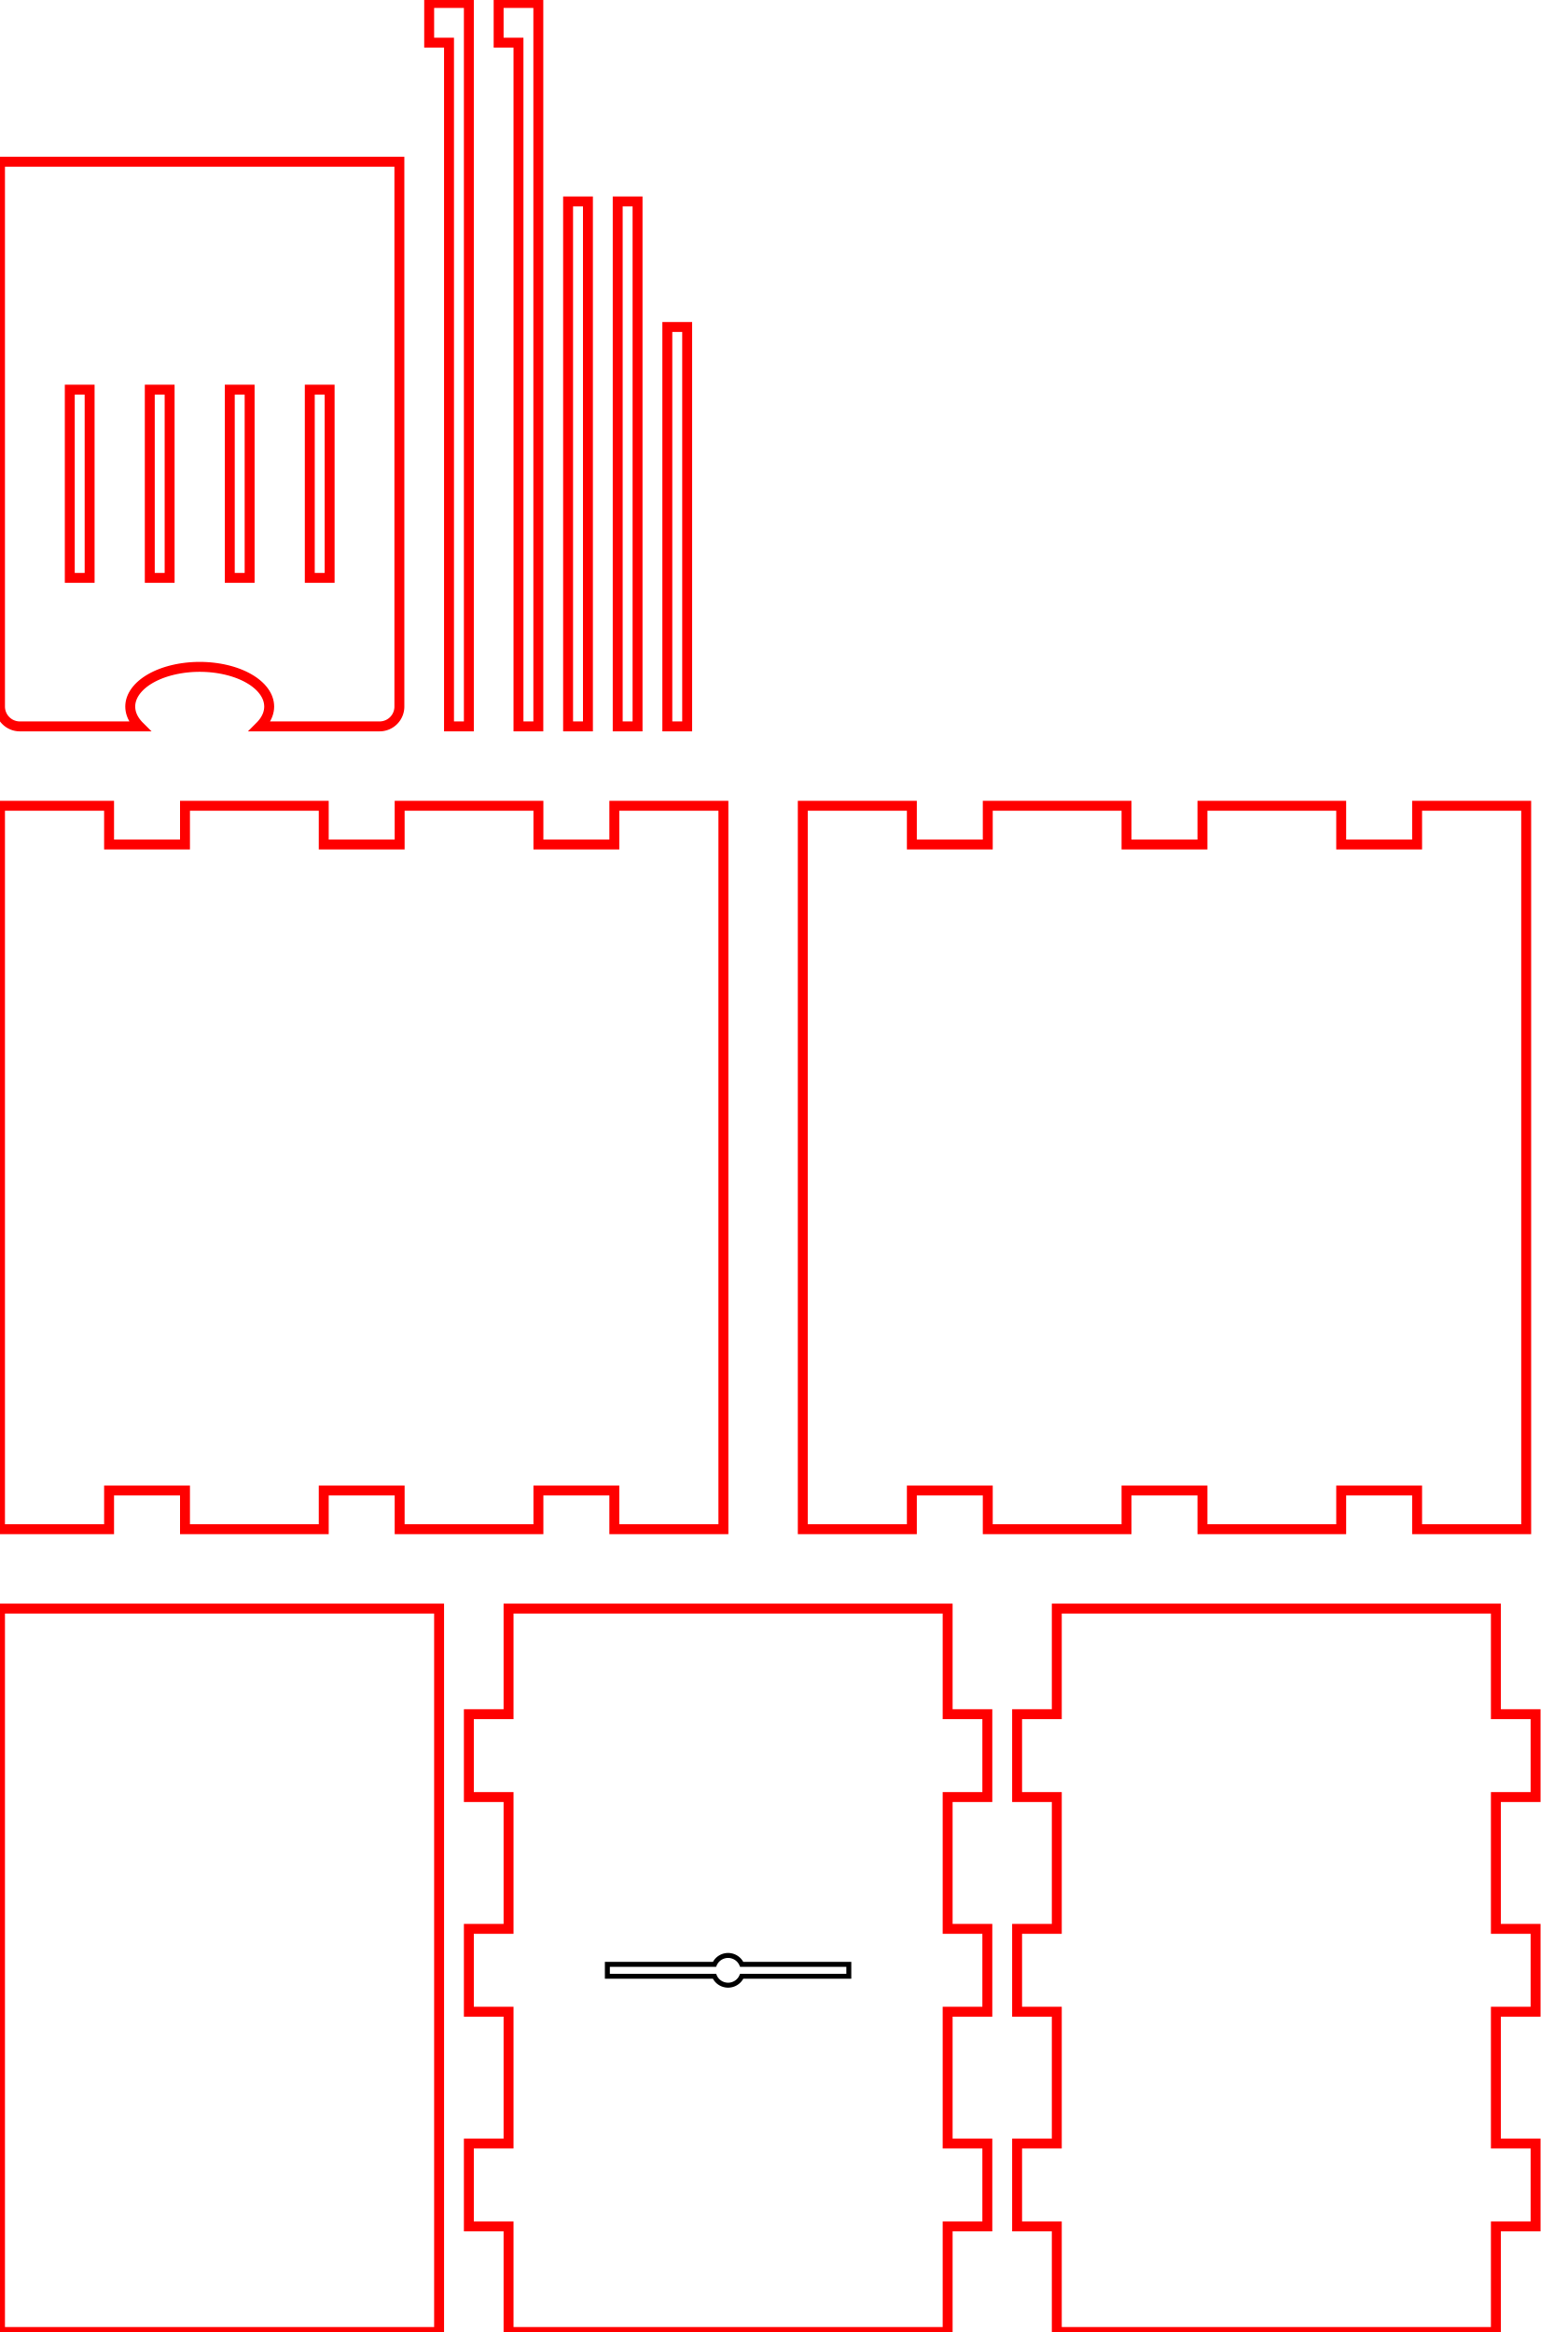
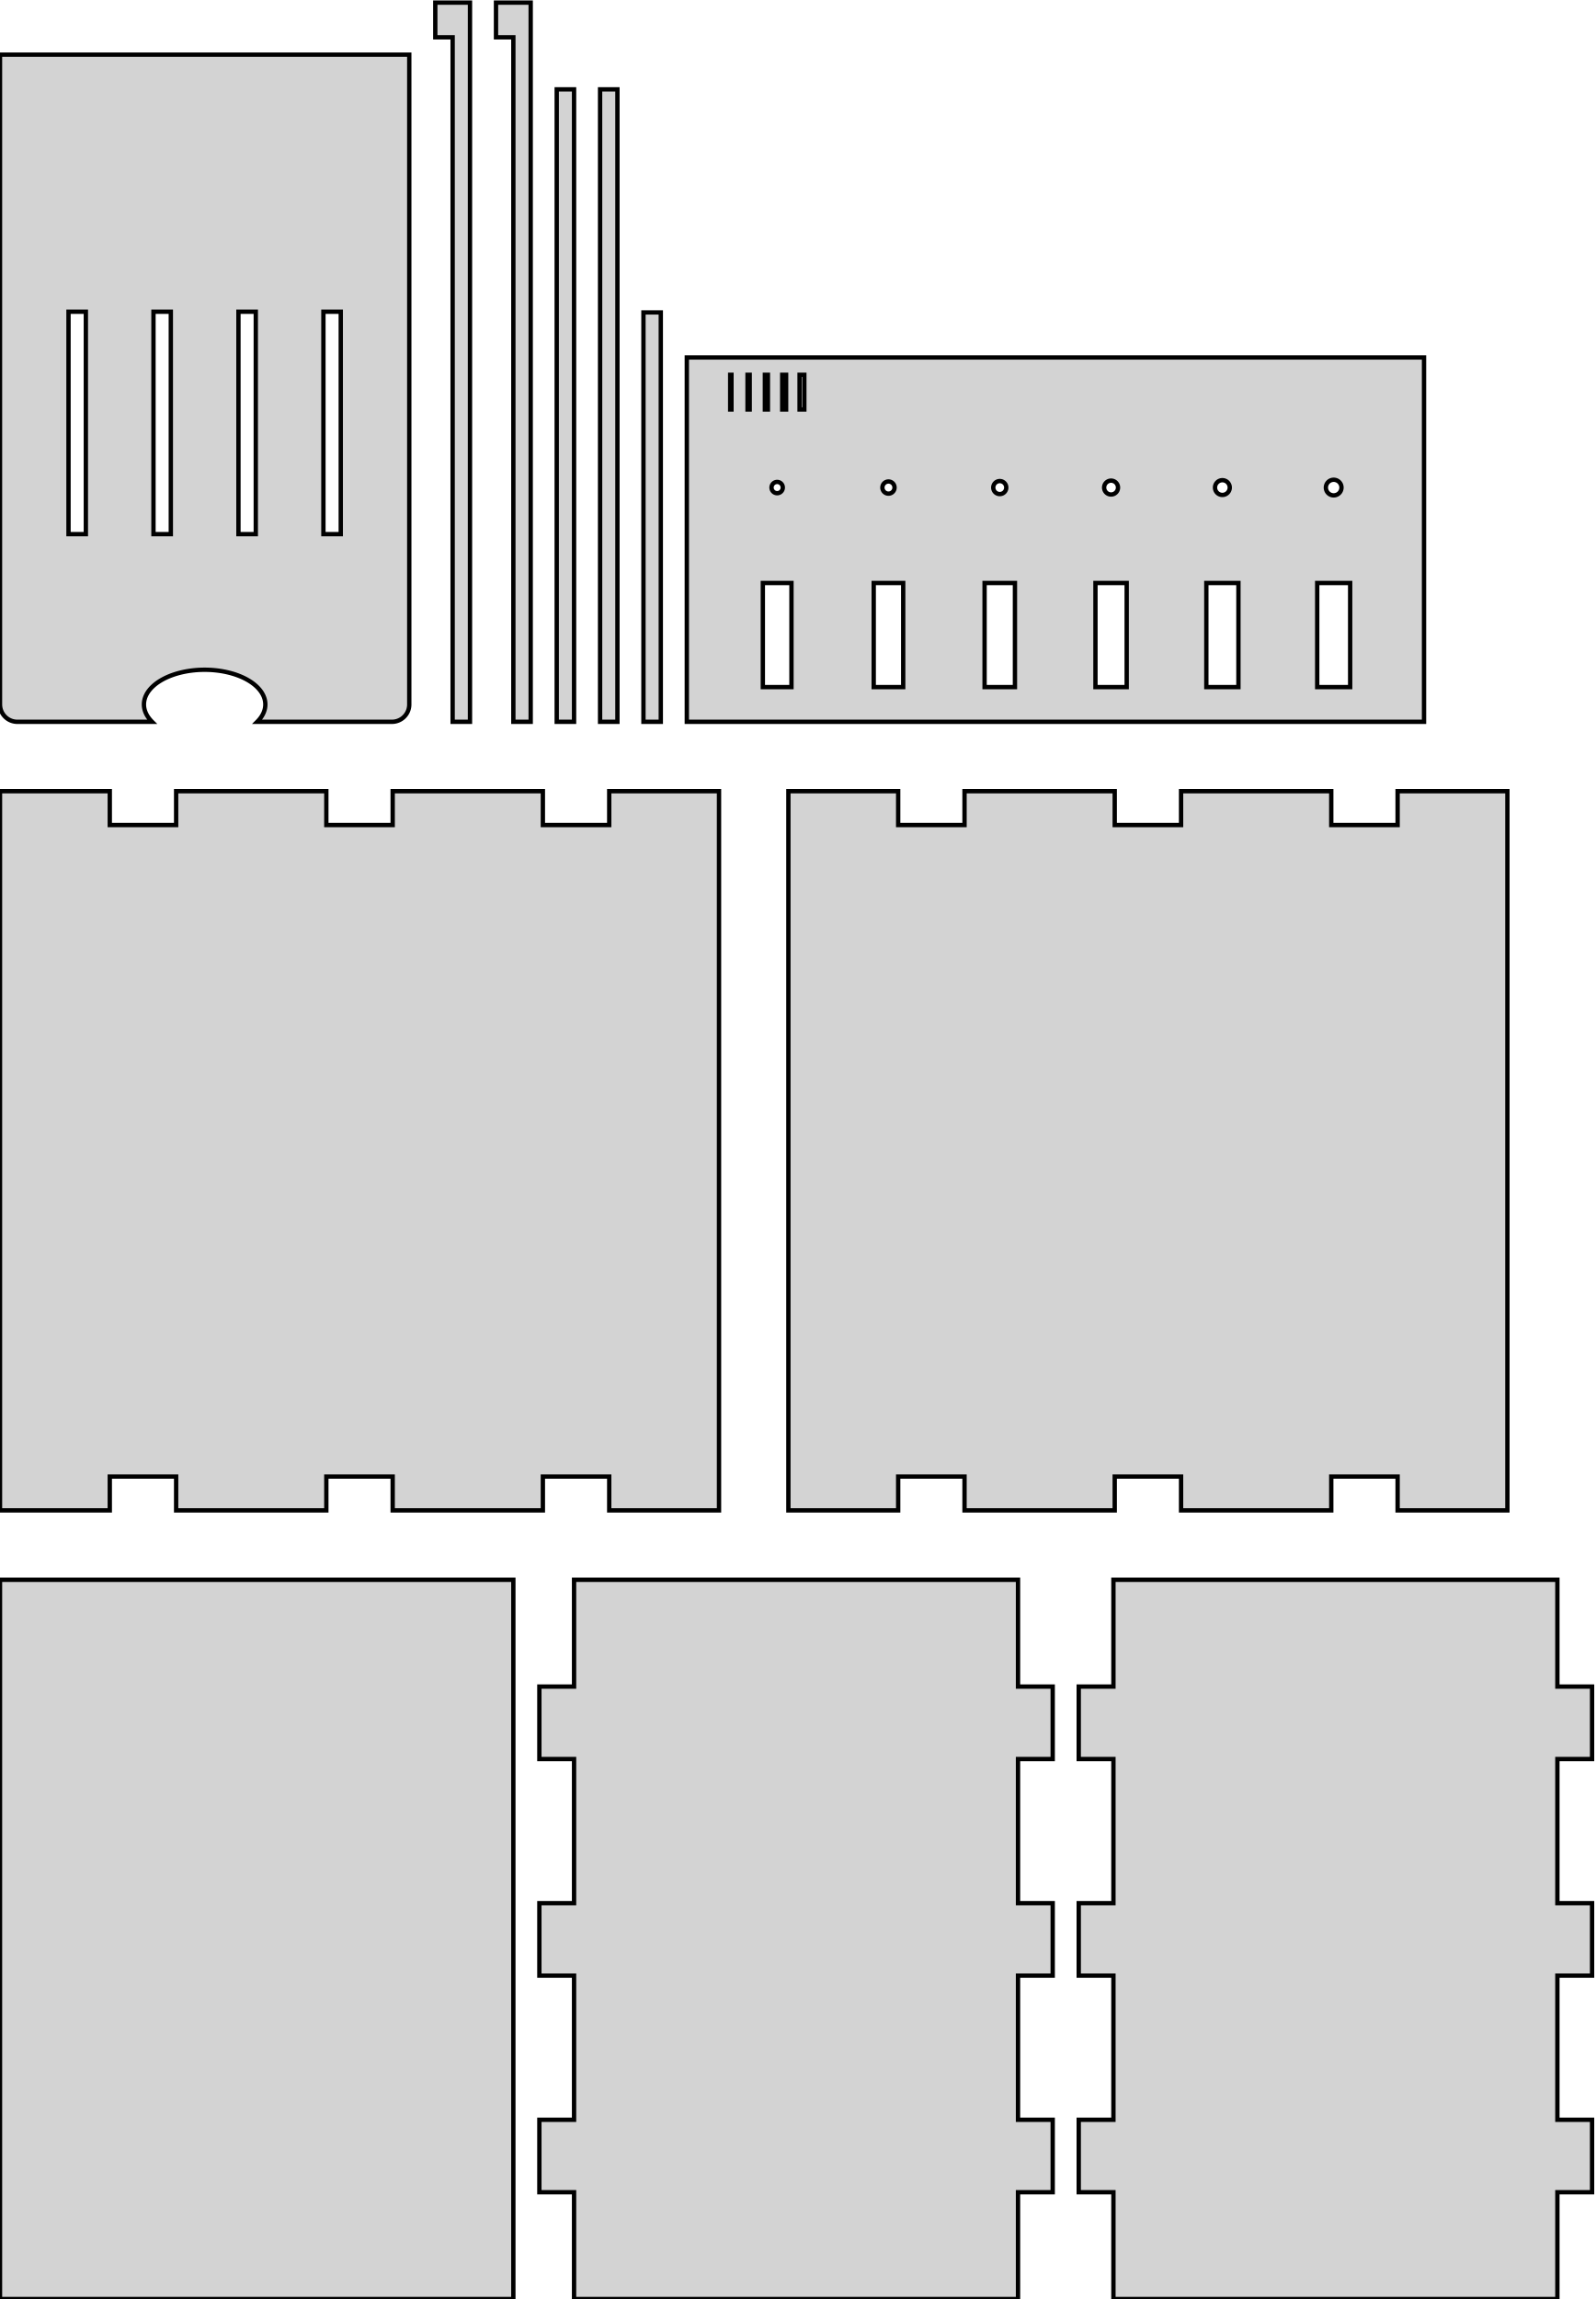
- <svg xmlns="http://www.w3.org/2000/svg" width="158mm" height="235mm" viewBox="5 -240 158 235" version="1.1" id="svg886">
-   <defs id="defs890" />
-   <path d="M 49.249,-77.9 H 5 V -5 h 44.249 z" id="path981" style="fill:none;stroke:#ff0000" />
-   <path d="m 100.498,-15.642 h 4 v -8.35 h -4 V -37.275 h 4 v -8.35 h -4 v -13.283 h 4 v -8.35 h -4 V -77.9 H 56.249 v 10.642 h -4 v 8.35 h 4 v 13.283 h -4 v 8.35 h 4 v 13.283 h -4 v 8.35 h 4 V -5 h 44.249 z" id="path979" style="fill:none;stroke:#ff0000" />
-   <path d="m 155.747,-15.642 h 4 v -8.35 h -4 V -37.275 h 4 v -8.35 h -4 v -13.283 h 4 v -8.35 h -4 V -77.9 h -44.249 v 10.642 h -4 v 8.35 h 4 v 13.283 h -4 v 8.35 h 4 v 13.283 h -4 v 8.35 h 4 V -5 h 44.249 z" id="path977" style="fill:none;stroke:#ff0000" />
-   <path d="m 96.892,-89.8 h 7.65 v 3.9 h 13.983 v -3.9 h 7.65 v 3.9 h 13.983 v -3.9 h 7.65 v 3.9 H 158.8 v -72.9 h -10.992 v 3.9 h -7.65 v -3.9 h -13.983 v 3.9 h -7.65 v -3.9 h -13.983 v 3.9 h -7.65 v -3.9 H 85.9 v 72.9 h 10.992 z" id="path975" style="fill:none;stroke:#ff0000" />
-   <path d="m 15.992,-89.8 h 7.65 v 3.9 H 37.625 v -3.9 h 7.65 v 3.9 h 13.983 v -3.9 h 7.65 v 3.9 H 77.9 v -72.9 H 66.908 v 3.9 h -7.65 v -3.9 H 45.275 v 3.9 h -7.65 v -3.9 H 23.642 v 3.9 h -7.65 v -3.9 H 5 v 72.9 h 10.992 z" id="path973" style="fill:none;stroke:#ff0000" />
-   <path d="m 74.249,-207.049 h -2 v 40.249 h 2 z" id="path971" style="fill:none;stroke:#ff0000" />
-   <path d="m 64.249,-219.7 h -2 v 52.9 h 2 z" id="path967" style="fill:none;stroke:#ff0000" />
-   <path d="m 69.249,-219.7 h -2 v 52.9 h 2 z" id="path965" style="fill:none;stroke:#ff0000" />
-   <path d="m 18.951,-166.914 -0.154,-0.176 -0.139,-0.179 -0.124,-0.183 -0.108,-0.187 -0.092,-0.189 -0.075,-0.192 -0.059,-0.193 -0.042,-0.195 -0.025,-0.196 -0.008,-0.196 0.008,-0.196 0.025,-0.196 0.042,-0.195 0.059,-0.193 0.075,-0.192 0.092,-0.189 0.108,-0.187 0.124,-0.183 0.139,-0.179 0.154,-0.176 0.169,-0.17 0.184,-0.166 0.198,-0.161 0.211,-0.155 0.224,-0.148 0.237,-0.142 0.249,-0.136 0.26,-0.128 0.271,-0.121 0.281,-0.113 0.29,-0.105 0.299,-0.097 0.307,-0.088 0.314,-0.079 0.321,-0.071 0.326,-0.062 0.331,-0.052 0.335,-0.043 0.339,-0.034 0.341,-0.024 0.343,-0.014 0.344,-0.005 0.344,0.005 0.343,0.014 0.341,0.024 0.339,0.034 0.335,0.043 0.331,0.052 0.326,0.062 0.321,0.071 0.314,0.079 0.307,0.088 0.299,0.097 0.29,0.105 0.281,0.113 0.271,0.121 0.26,0.128 0.249,0.136 0.237,0.142 0.225,0.148 0.211,0.155 0.198,0.161 0.184,0.166 0.169,0.17 0.154,0.176 0.139,0.179 0.124,0.183 0.108,0.187 0.092,0.189 0.075,0.192 0.059,0.193 0.042,0.195 0.025,0.196 0.009,0.196 -0.009,0.196 -0.025,0.196 -0.042,0.195 -0.059,0.193 -0.075,0.192 -0.092,0.189 -0.108,0.187 -0.124,0.183 -0.139,0.179 -0.154,0.176 -0.113,0.114 H 43.249 l 0.098,-0.002 0.098,-0.008 0.097,-0.012 0.097,-0.016 0.096,-0.022 0.095,-0.026 0.093,-0.031 0.092,-0.035 0.09,-0.04 0.088,-0.044 0.085,-0.049 0.083,-0.052 0.08,-0.057 0.077,-0.06 0.074,-0.064 0.071,-0.068 0.068,-0.071 0.064,-0.074 0.06,-0.078 0.057,-0.08 0.052,-0.083 0.048,-0.085 0.044,-0.088 0.04,-0.09 0.035,-0.091 0.031,-0.093 0.026,-0.095 0.021,-0.096 0.017,-0.097 0.012,-0.097 0.007,-0.098 0.002,-0.098 v -54.9 H 5 v 54.9 l 0.002,0.098 0.007,0.098 0.012,0.097 0.017,0.097 0.022,0.096 0.026,0.095 0.031,0.093 0.035,0.091 0.04,0.09 0.044,0.088 0.048,0.085 0.053,0.083 0.057,0.08 0.06,0.078 0.064,0.074 0.068,0.071 0.071,0.068 0.074,0.064 0.077,0.06 0.08,0.057 0.083,0.052 0.085,0.049 0.088,0.044 0.09,0.04 0.092,0.035 0.093,0.031 0.095,0.026 0.096,0.022 0.097,0.016 0.097,0.012 0.098,0.008 L 7,-166.8 h 12.065 z m 17.267,-14.853 v -18.966 h 2 v 18.966 z m -8.062,0 v -18.966 h 2 v 18.966 z m -8.062,0 v -18.966 h 2 v 18.966 z m -8.062,0 v -18.966 h 2 v 18.966 z" id="path963" style="fill:none;stroke:#ff0000" />
-   <path d="m 59.249,-239.7 h -4 v 4 h 2 v 68.9 h 2 z" id="path961" style="fill:none;stroke:#ff0000" />
-   <path d="m 52.249,-239.7 h -4 v 4 h 2 v 68.9 h 2 z" id="path884" style="fill:none;stroke:#ff0000" />
-   <path d="m 78.447,-39.952 0.073,-0.005 0.073,-0.009 0.072,-0.013 0.072,-0.016 0.071,-0.02 0.07,-0.023 0.069,-0.026 0.067,-0.03 0.066,-0.033 0.064,-0.036 0.062,-0.039 0.06,-0.042 0.058,-0.045 0.056,-0.048 0.053,-0.051 0.051,-0.053 0.048,-0.056 0.045,-0.058 0.042,-0.06 0.039,-0.062 0.036,-0.064 0.033,-0.066 0.018,-0.041 h 10.794 v -1.2 h -10.794 l -0.018,-0.041 -0.033,-0.066 -0.036,-0.064 -0.039,-0.062 -0.042,-0.06 -0.045,-0.058 -0.048,-0.056 -0.051,-0.053 -0.053,-0.051 -0.056,-0.048 -0.058,-0.045 -0.06,-0.042 -0.062,-0.039 -0.064,-0.036 -0.066,-0.033 -0.067,-0.03 -0.069,-0.026 -0.07,-0.023 -0.071,-0.02 -0.072,-0.016 -0.072,-0.013 -0.073,-0.009 -0.073,-0.005 -0.074,-0.002 -0.074,0.002 -0.073,0.005 -0.073,0.009 -0.073,0.013 -0.072,0.016 -0.071,0.02 -0.07,0.023 -0.069,0.026 -0.067,0.03 -0.066,0.033 -0.064,0.036 -0.062,0.039 -0.06,0.042 -0.058,0.045 -0.056,0.048 -0.053,0.051 -0.051,0.053 -0.048,0.056 -0.045,0.058 -0.042,0.06 -0.039,0.062 -0.036,0.064 -0.033,0.066 -0.018,0.041 h -10.794 v 1.2 h 10.794 l 0.018,0.041 0.033,0.066 0.036,0.064 0.039,0.062 0.042,0.06 0.045,0.058 0.048,0.056 0.051,0.053 0.053,0.051 0.056,0.048 0.058,0.045 0.06,0.042 0.062,0.039 0.064,0.036 0.066,0.033 0.067,0.03 0.069,0.026 0.07,0.023 0.071,0.02 0.072,0.016 0.073,0.013 0.073,0.009 0.073,0.005 0.074,0.002 z" stroke="#000000" fill="#d3d3d3" stroke-width="0.5" id="path951" style="fill:none" />
+ <svg xmlns="http://www.w3.org/2000/svg" width="184mm" height="265mm" viewBox="5 -270 184 265" version="1.1">
+   <path d=" M 59.188,-269.7 L 55.188,-269.7 L 55.188,-265.7 L 57.188,-265.7 L 57.188,-186.8 L 59.188,-186.8  z M 66.188,-269.7 L 62.188,-269.7 L 62.188,-265.7 L 64.188,-265.7 L 64.188,-186.8 L 66.188,-186.8  z M 22.42,-186.914 L 22.266,-187.09 L 22.127,-187.269 L 22.003,-187.452 L 21.895,-187.639 L 21.804,-187.828  L 21.728,-188.02 L 21.67,-188.213 L 21.628,-188.408 L 21.602,-188.604 L 21.594,-188.8 L 21.602,-188.996  L 21.628,-189.192 L 21.67,-189.387 L 21.728,-189.58 L 21.804,-189.772 L 21.895,-189.961 L 22.003,-190.148  L 22.127,-190.331 L 22.266,-190.51 L 22.42,-190.686 L 22.59,-190.856 L 22.774,-191.022 L 22.971,-191.183  L 23.183,-191.338 L 23.407,-191.486 L 23.644,-191.628 L 23.893,-191.764 L 24.153,-191.892 L 24.424,-192.013  L 24.705,-192.126 L 24.995,-192.231 L 25.294,-192.328 L 25.601,-192.416 L 25.915,-192.495 L 26.236,-192.566  L 26.562,-192.628 L 26.893,-192.68 L 27.228,-192.723 L 27.567,-192.757 L 27.908,-192.781 L 28.25,-192.795  L 28.594,-192.8 L 28.937,-192.795 L 29.28,-192.781 L 29.621,-192.757 L 29.959,-192.723 L 30.295,-192.68  L 30.626,-192.628 L 30.952,-192.566 L 31.273,-192.495 L 31.587,-192.416 L 31.894,-192.328 L 32.193,-192.231  L 32.483,-192.126 L 32.764,-192.013 L 33.035,-191.892 L 33.295,-191.764 L 33.544,-191.628 L 33.781,-191.486  L 34.005,-191.338 L 34.216,-191.183 L 34.414,-191.022 L 34.598,-190.856 L 34.767,-190.686 L 34.922,-190.51  L 35.061,-190.331 L 35.185,-190.148 L 35.292,-189.961 L 35.384,-189.772 L 35.459,-189.58 L 35.518,-189.387  L 35.56,-189.192 L 35.585,-188.996 L 35.594,-188.8 L 35.585,-188.604 L 35.56,-188.408 L 35.518,-188.213  L 35.459,-188.02 L 35.384,-187.828 L 35.292,-187.639 L 35.185,-187.452 L 35.061,-187.269 L 34.922,-187.09  L 34.767,-186.914 L 34.654,-186.8 L 50.188,-186.8 L 50.286,-186.802 L 50.384,-186.81 L 50.481,-186.822  L 50.578,-186.838 L 50.674,-186.86 L 50.768,-186.886 L 50.861,-186.917 L 50.953,-186.952 L 51.043,-186.992  L 51.13,-187.036 L 51.216,-187.085 L 51.299,-187.137 L 51.379,-187.194 L 51.456,-187.254 L 51.531,-187.318  L 51.602,-187.386 L 51.67,-187.457 L 51.734,-187.531 L 51.794,-187.609 L 51.851,-187.689 L 51.903,-187.772  L 51.952,-187.857 L 51.996,-187.945 L 52.035,-188.035 L 52.071,-188.126 L 52.102,-188.219 L 52.128,-188.314  L 52.149,-188.41 L 52.166,-188.507 L 52.178,-188.604 L 52.185,-188.702 L 52.188,-188.8 L 52.188,-263.7  L 5,-263.7 L 5,-188.8 L 5.002,-188.702 L 5.01,-188.604 L 5.022,-188.507 L 5.038,-188.41  L 5.06,-188.314 L 5.086,-188.219 L 5.117,-188.126 L 5.152,-188.035 L 5.192,-187.945 L 5.236,-187.857  L 5.285,-187.772 L 5.337,-187.689 L 5.394,-187.609 L 5.454,-187.531 L 5.518,-187.457 L 5.586,-187.386  L 5.657,-187.318 L 5.731,-187.254 L 5.809,-187.194 L 5.889,-187.137 L 5.972,-187.085 L 6.057,-187.036  L 6.145,-186.992 L 6.235,-186.952 L 6.326,-186.917 L 6.419,-186.886 L 6.514,-186.86 L 6.61,-186.838  L 6.707,-186.822 L 6.804,-186.81 L 6.902,-186.802 L 7,-186.8 L 22.534,-186.8 z M 42.289,-208.433 L 42.289,-234.067 L 44.289,-234.067 L 44.289,-208.433 z M 32.492,-208.433 L 32.492,-234.067 L 34.492,-234.067 L 34.492,-208.433 z M 22.695,-208.433 L 22.695,-234.067 L 24.695,-234.067 L 24.695,-208.433 z M 12.899,-208.433 L 12.899,-234.067 L 14.899,-234.067 L 14.899,-208.433 z M 76.188,-259.7 L 74.188,-259.7 L 74.188,-186.8 L 76.188,-186.8 z M 71.188,-259.7 L 69.188,-259.7 L 69.188,-186.8 L 71.188,-186.8 z M 81.188,-233.988 L 79.188,-233.988 L 79.188,-186.8 L 81.188,-186.8 z M 169.188,-228.8 L 84.188,-228.8 L 84.188,-186.8 L 169.188,-186.8 z M 97.188,-222.8 L 97.188,-226.8 L 97.738,-226.8 L 97.738,-222.8 z M 89.188,-222.8 L 89.188,-226.8 L 89.338,-226.8 L 89.338,-222.8 z M 91.188,-222.8 L 91.188,-226.8 L 91.438,-226.8 L 91.438,-222.8 z M 95.188,-222.8 L 95.188,-226.8 L 95.638,-226.8 L 95.638,-222.8 z M 93.188,-222.8 L 93.188,-226.8 L 93.538,-226.8 L 93.538,-222.8 z M 158.727,-212.901 L 158.683,-212.904 L 158.639,-212.91 L 158.595,-212.917 L 158.552,-212.927 L 158.51,-212.939  L 158.468,-212.953 L 158.427,-212.968 L 158.386,-212.986 L 158.347,-213.006 L 158.308,-213.028 L 158.271,-213.052  L 158.235,-213.077 L 158.2,-213.104 L 158.167,-213.133 L 158.135,-213.164 L 158.104,-213.196 L 158.075,-213.229  L 158.048,-213.264 L 158.023,-213.3 L 157.999,-213.337 L 157.977,-213.376 L 157.957,-213.415 L 157.94,-213.456  L 157.924,-213.497 L 157.91,-213.539 L 157.898,-213.581 L 157.888,-213.624 L 157.881,-213.668 L 157.875,-213.712  L 157.872,-213.756 L 157.871,-213.8 L 157.872,-213.844 L 157.875,-213.888 L 157.881,-213.932 L 157.888,-213.976  L 157.898,-214.019 L 157.91,-214.061 L 157.924,-214.103 L 157.94,-214.144 L 157.957,-214.185 L 157.977,-214.224  L 157.999,-214.263 L 158.023,-214.3 L 158.048,-214.336 L 158.075,-214.371 L 158.104,-214.404 L 158.135,-214.436  L 158.167,-214.467 L 158.2,-214.496 L 158.235,-214.523 L 158.271,-214.548 L 158.308,-214.572 L 158.347,-214.594  L 158.386,-214.614 L 158.427,-214.631 L 158.468,-214.647 L 158.51,-214.661 L 158.552,-214.673 L 158.595,-214.683  L 158.639,-214.69 L 158.683,-214.696 L 158.727,-214.699 L 158.771,-214.7 L 158.815,-214.699 L 158.859,-214.696  L 158.903,-214.69 L 158.947,-214.683 L 158.99,-214.673 L 159.032,-214.661 L 159.074,-214.647 L 159.115,-214.631  L 159.156,-214.614 L 159.195,-214.594 L 159.234,-214.572 L 159.271,-214.548 L 159.307,-214.523 L 159.342,-214.496  L 159.375,-214.467 L 159.407,-214.436 L 159.438,-214.404 L 159.467,-214.371 L 159.494,-214.336 L 159.519,-214.3  L 159.543,-214.263 L 159.565,-214.224 L 159.585,-214.185 L 159.603,-214.144 L 159.618,-214.103 L 159.632,-214.061  L 159.644,-214.019 L 159.654,-213.976 L 159.661,-213.932 L 159.667,-213.888 L 159.67,-213.844 L 159.671,-213.8  L 159.67,-213.756 L 159.667,-213.712 L 159.661,-213.668 L 159.654,-213.624 L 159.644,-213.581 L 159.632,-213.539  L 159.618,-213.497 L 159.603,-213.456 L 159.585,-213.415 L 159.565,-213.376 L 159.543,-213.337 L 159.519,-213.3  L 159.494,-213.264 L 159.467,-213.229 L 159.438,-213.196 L 159.407,-213.164 L 159.375,-213.133 L 159.342,-213.104  L 159.307,-213.077 L 159.271,-213.052 L 159.234,-213.028 L 159.195,-213.006 L 159.156,-212.986 L 159.115,-212.968  L 159.074,-212.953 L 159.032,-212.939 L 158.99,-212.927 L 158.947,-212.917 L 158.903,-212.91 L 158.859,-212.904  L 158.815,-212.901 L 158.771,-212.9 z M 145.896,-212.951 L 145.854,-212.954 L 145.813,-212.959 L 145.772,-212.966 L 145.731,-212.975 L 145.691,-212.987  L 145.651,-213 L 145.612,-213.015 L 145.574,-213.032 L 145.537,-213.05 L 145.501,-213.071 L 145.465,-213.093  L 145.431,-213.117 L 145.398,-213.143 L 145.367,-213.17 L 145.337,-213.199 L 145.308,-213.229 L 145.281,-213.261  L 145.255,-213.294 L 145.231,-213.328 L 145.209,-213.363 L 145.188,-213.399 L 145.169,-213.437 L 145.152,-213.475  L 145.137,-213.514 L 145.124,-213.553 L 145.113,-213.593 L 145.104,-213.634 L 145.097,-213.675 L 145.092,-213.717  L 145.089,-213.758 L 145.088,-213.8 L 145.089,-213.842 L 145.092,-213.883 L 145.097,-213.925 L 145.104,-213.966  L 145.113,-214.007 L 145.124,-214.047 L 145.137,-214.086 L 145.152,-214.125 L 145.169,-214.163 L 145.188,-214.201  L 145.209,-214.237 L 145.231,-214.272 L 145.255,-214.306 L 145.281,-214.339 L 145.308,-214.371 L 145.337,-214.401  L 145.367,-214.43 L 145.398,-214.457 L 145.431,-214.483 L 145.465,-214.507 L 145.501,-214.529 L 145.537,-214.55  L 145.574,-214.568 L 145.612,-214.585 L 145.651,-214.6 L 145.691,-214.613 L 145.731,-214.625 L 145.772,-214.634  L 145.813,-214.641 L 145.854,-214.646 L 145.896,-214.649 L 145.938,-214.65 L 145.979,-214.649 L 146.021,-214.646  L 146.062,-214.641 L 146.104,-214.634 L 146.144,-214.625 L 146.184,-214.613 L 146.224,-214.6 L 146.263,-214.585  L 146.301,-214.568 L 146.338,-214.55 L 146.375,-214.529 L 146.41,-214.507 L 146.444,-214.483 L 146.477,-214.457  L 146.509,-214.43 L 146.539,-214.401 L 146.568,-214.371 L 146.595,-214.339 L 146.62,-214.306 L 146.644,-214.272  L 146.667,-214.237 L 146.687,-214.201 L 146.706,-214.163 L 146.723,-214.125 L 146.738,-214.086 L 146.751,-214.047  L 146.762,-214.007 L 146.771,-213.966 L 146.779,-213.925 L 146.784,-213.883 L 146.787,-213.842 L 146.788,-213.8  L 146.787,-213.758 L 146.784,-213.717 L 146.779,-213.675 L 146.771,-213.634 L 146.762,-213.593 L 146.751,-213.553  L 146.738,-213.514 L 146.723,-213.475 L 146.706,-213.437 L 146.687,-213.399 L 146.667,-213.363 L 146.644,-213.328  L 146.62,-213.294 L 146.595,-213.261 L 146.568,-213.229 L 146.539,-213.199 L 146.509,-213.17 L 146.477,-213.143  L 146.444,-213.117 L 146.41,-213.093 L 146.375,-213.071 L 146.338,-213.05 L 146.301,-213.032 L 146.263,-213.015  L 146.224,-213 L 146.184,-212.987 L 146.144,-212.975 L 146.104,-212.966 L 146.062,-212.959 L 146.021,-212.954  L 145.979,-212.951 L 145.938,-212.95 z M 133.065,-213.001 L 133.026,-213.004 L 132.987,-213.009 L 132.948,-213.015 L 132.91,-213.024 L 132.872,-213.034  L 132.835,-213.047 L 132.798,-213.061 L 132.762,-213.077 L 132.727,-213.094 L 132.693,-213.114 L 132.66,-213.135  L 132.628,-213.157 L 132.597,-213.182 L 132.567,-213.207 L 132.539,-213.234 L 132.512,-213.263 L 132.486,-213.292  L 132.462,-213.323 L 132.439,-213.356 L 132.418,-213.389 L 132.399,-213.423 L 132.381,-213.458 L 132.365,-213.494  L 132.351,-213.53 L 132.339,-213.568 L 132.328,-213.606 L 132.32,-213.644 L 132.313,-213.683 L 132.308,-213.722  L 132.305,-213.761 L 132.304,-213.8 L 132.305,-213.839 L 132.308,-213.878 L 132.313,-213.917 L 132.32,-213.956  L 132.328,-213.994 L 132.339,-214.032 L 132.351,-214.069 L 132.365,-214.106 L 132.381,-214.142 L 132.399,-214.177  L 132.418,-214.211 L 132.439,-214.244 L 132.462,-214.277 L 132.486,-214.307 L 132.512,-214.337 L 132.539,-214.366  L 132.567,-214.393 L 132.597,-214.418 L 132.628,-214.443 L 132.66,-214.465 L 132.693,-214.486 L 132.727,-214.506  L 132.762,-214.523 L 132.798,-214.539 L 132.835,-214.553 L 132.872,-214.566 L 132.91,-214.576 L 132.948,-214.585  L 132.987,-214.591 L 133.026,-214.596 L 133.065,-214.599 L 133.104,-214.6 L 133.144,-214.599 L 133.183,-214.596  L 133.222,-214.591 L 133.26,-214.585 L 133.299,-214.576 L 133.337,-214.566 L 133.374,-214.553 L 133.411,-214.539  L 133.446,-214.523 L 133.482,-214.506 L 133.516,-214.486 L 133.549,-214.465 L 133.581,-214.443 L 133.612,-214.418  L 133.642,-214.393 L 133.67,-214.366 L 133.697,-214.337 L 133.723,-214.307 L 133.747,-214.277 L 133.77,-214.244  L 133.791,-214.211 L 133.81,-214.177 L 133.828,-214.142 L 133.844,-214.106 L 133.858,-214.069 L 133.87,-214.032  L 133.88,-213.994 L 133.889,-213.956 L 133.896,-213.917 L 133.901,-213.878 L 133.903,-213.839 L 133.904,-213.8  L 133.903,-213.761 L 133.901,-213.722 L 133.896,-213.683 L 133.889,-213.644 L 133.88,-213.606 L 133.87,-213.568  L 133.858,-213.53 L 133.844,-213.494 L 133.828,-213.458 L 133.81,-213.423 L 133.791,-213.389 L 133.77,-213.356  L 133.747,-213.323 L 133.723,-213.292 L 133.697,-213.263 L 133.67,-213.234 L 133.642,-213.207 L 133.612,-213.182  L 133.581,-213.157 L 133.549,-213.135 L 133.516,-213.114 L 133.482,-213.094 L 133.446,-213.077 L 133.411,-213.061  L 133.374,-213.047 L 133.337,-213.034 L 133.299,-213.024 L 133.26,-213.015 L 133.222,-213.009 L 133.183,-213.004  L 133.144,-213.001 L 133.104,-213 z M 120.234,-213.051 L 120.198,-213.054 L 120.161,-213.058 L 120.125,-213.064 L 120.089,-213.072 L 120.053,-213.082  L 120.018,-213.094 L 119.984,-213.107 L 119.95,-213.122 L 119.918,-213.139 L 119.885,-213.157 L 119.854,-213.176  L 119.824,-213.198 L 119.795,-213.22 L 119.767,-213.244 L 119.741,-213.27 L 119.715,-213.296 L 119.691,-213.324  L 119.669,-213.353 L 119.647,-213.383 L 119.628,-213.414 L 119.61,-213.446 L 119.593,-213.479 L 119.578,-213.513  L 119.565,-213.547 L 119.553,-213.582 L 119.544,-213.618 L 119.535,-213.654 L 119.529,-213.69 L 119.525,-213.726  L 119.522,-213.763 L 119.521,-213.8 L 119.522,-213.837 L 119.525,-213.873 L 119.529,-213.91 L 119.535,-213.946  L 119.544,-213.982 L 119.553,-214.018 L 119.565,-214.053 L 119.578,-214.087 L 119.593,-214.121 L 119.61,-214.154  L 119.628,-214.186 L 119.647,-214.217 L 119.669,-214.247 L 119.691,-214.276 L 119.715,-214.304 L 119.741,-214.33  L 119.767,-214.356 L 119.795,-214.38 L 119.824,-214.402 L 119.854,-214.424 L 119.885,-214.443 L 119.918,-214.461  L 119.95,-214.478 L 119.984,-214.493 L 120.018,-214.506 L 120.053,-214.518 L 120.089,-214.527 L 120.125,-214.536  L 120.161,-214.542 L 120.198,-214.546 L 120.234,-214.549 L 120.271,-214.55 L 120.308,-214.549 L 120.345,-214.546  L 120.381,-214.542 L 120.417,-214.536 L 120.453,-214.527 L 120.489,-214.518 L 120.524,-214.506 L 120.558,-214.493  L 120.592,-214.478 L 120.625,-214.461 L 120.657,-214.443 L 120.688,-214.424 L 120.718,-214.402 L 120.747,-214.38  L 120.775,-214.356 L 120.801,-214.33 L 120.827,-214.304 L 120.851,-214.276 L 120.873,-214.247 L 120.895,-214.217  L 120.914,-214.186 L 120.933,-214.154 L 120.949,-214.121 L 120.964,-214.087 L 120.977,-214.053 L 120.989,-214.018  L 120.999,-213.982 L 121.007,-213.946 L 121.013,-213.91 L 121.017,-213.873 L 121.02,-213.837 L 121.021,-213.8  L 121.02,-213.763 L 121.017,-213.726 L 121.013,-213.69 L 121.007,-213.654 L 120.999,-213.618 L 120.989,-213.582  L 120.977,-213.547 L 120.964,-213.513 L 120.949,-213.479 L 120.933,-213.446 L 120.914,-213.414 L 120.895,-213.383  L 120.873,-213.353 L 120.851,-213.324 L 120.827,-213.296 L 120.801,-213.27 L 120.775,-213.244 L 120.747,-213.22  L 120.718,-213.198 L 120.688,-213.176 L 120.657,-213.157 L 120.625,-213.139 L 120.592,-213.122 L 120.558,-213.107  L 120.524,-213.094 L 120.489,-213.082 L 120.453,-213.072 L 120.417,-213.064 L 120.381,-213.058 L 120.345,-213.054  L 120.308,-213.051 L 120.271,-213.05 z M 107.403,-213.101 L 107.369,-213.103 L 107.335,-213.108 L 107.301,-213.113 L 107.268,-213.121 L 107.235,-213.13  L 107.202,-213.141 L 107.17,-213.153 L 107.138,-213.167 L 107.108,-213.183 L 107.078,-213.2 L 107.049,-213.218  L 107.021,-213.238 L 106.994,-213.259 L 106.968,-213.281 L 106.943,-213.305 L 106.919,-213.33 L 106.897,-213.356  L 106.875,-213.383 L 106.856,-213.411 L 106.837,-213.44 L 106.82,-213.47 L 106.805,-213.501 L 106.791,-213.532  L 106.779,-213.564 L 106.768,-213.597 L 106.759,-213.63 L 106.751,-213.663 L 106.745,-213.697 L 106.741,-213.731  L 106.739,-213.766 L 106.738,-213.8 L 106.739,-213.834 L 106.741,-213.869 L 106.745,-213.903 L 106.751,-213.937  L 106.759,-213.97 L 106.768,-214.003 L 106.779,-214.036 L 106.791,-214.068 L 106.805,-214.099 L 106.82,-214.13  L 106.837,-214.16 L 106.856,-214.189 L 106.875,-214.217 L 106.897,-214.244 L 106.919,-214.27 L 106.943,-214.295  L 106.968,-214.319 L 106.994,-214.341 L 107.021,-214.362 L 107.049,-214.382 L 107.078,-214.4 L 107.108,-214.417  L 107.138,-214.433 L 107.17,-214.447 L 107.202,-214.459 L 107.235,-214.47 L 107.268,-214.479 L 107.301,-214.487  L 107.335,-214.492 L 107.369,-214.497 L 107.403,-214.499 L 107.438,-214.5 L 107.472,-214.499 L 107.506,-214.497  L 107.54,-214.492 L 107.574,-214.487 L 107.608,-214.479 L 107.641,-214.47 L 107.674,-214.459 L 107.706,-214.447  L 107.737,-214.433 L 107.768,-214.417 L 107.798,-214.4 L 107.827,-214.382 L 107.855,-214.362 L 107.882,-214.341  L 107.908,-214.319 L 107.933,-214.295 L 107.956,-214.27 L 107.979,-214.244 L 108,-214.217 L 108.02,-214.189  L 108.038,-214.16 L 108.055,-214.13 L 108.071,-214.099 L 108.084,-214.068 L 108.097,-214.036 L 108.108,-214.003  L 108.117,-213.97 L 108.124,-213.937 L 108.13,-213.903 L 108.134,-213.869 L 108.137,-213.834 L 108.138,-213.8  L 108.137,-213.766 L 108.134,-213.731 L 108.13,-213.697 L 108.124,-213.663 L 108.117,-213.63 L 108.108,-213.597  L 108.097,-213.564 L 108.084,-213.532 L 108.071,-213.501 L 108.055,-213.47 L 108.038,-213.44 L 108.02,-213.411  L 108,-213.383 L 107.979,-213.356 L 107.956,-213.33 L 107.933,-213.305 L 107.908,-213.281 L 107.882,-213.259  L 107.855,-213.238 L 107.827,-213.218 L 107.798,-213.2 L 107.768,-213.183 L 107.737,-213.167 L 107.706,-213.153  L 107.674,-213.141 L 107.641,-213.13 L 107.608,-213.121 L 107.574,-213.113 L 107.54,-213.108 L 107.506,-213.103  L 107.472,-213.101 L 107.438,-213.1 z M 94.573,-213.151 L 94.541,-213.153 L 94.509,-213.157 L 94.478,-213.162 L 94.447,-213.169 L 94.416,-213.178  L 94.385,-213.188 L 94.356,-213.199 L 94.326,-213.212 L 94.298,-213.227 L 94.27,-213.242 L 94.243,-213.26  L 94.217,-213.278 L 94.192,-213.298 L 94.168,-213.318 L 94.145,-213.34 L 94.123,-213.363 L 94.102,-213.388  L 94.082,-213.413 L 94.064,-213.439 L 94.047,-213.466 L 94.031,-213.494 L 94.017,-213.522 L 94.004,-213.551  L 93.992,-213.581 L 93.982,-213.611 L 93.974,-213.642 L 93.967,-213.673 L 93.961,-213.705 L 93.957,-213.736  L 93.955,-213.768 L 93.954,-213.8 L 93.955,-213.832 L 93.957,-213.864 L 93.961,-213.895 L 93.967,-213.927  L 93.974,-213.958 L 93.982,-213.989 L 93.992,-214.019 L 94.004,-214.049 L 94.017,-214.078 L 94.031,-214.106  L 94.047,-214.134 L 94.064,-214.161 L 94.082,-214.187 L 94.102,-214.212 L 94.123,-214.236 L 94.145,-214.26  L 94.168,-214.282 L 94.192,-214.302 L 94.217,-214.322 L 94.243,-214.34 L 94.27,-214.357 L 94.298,-214.373  L 94.326,-214.388 L 94.356,-214.4 L 94.385,-214.412 L 94.416,-214.422 L 94.447,-214.43 L 94.478,-214.437  L 94.509,-214.443 L 94.541,-214.447 L 94.573,-214.449 L 94.604,-214.45 L 94.636,-214.449 L 94.668,-214.447  L 94.7,-214.443 L 94.731,-214.437 L 94.762,-214.43 L 94.793,-214.422 L 94.823,-214.412 L 94.853,-214.4  L 94.882,-214.388 L 94.911,-214.373 L 94.939,-214.357 L 94.966,-214.34 L 94.992,-214.322 L 95.017,-214.302  L 95.041,-214.282 L 95.064,-214.26 L 95.086,-214.236 L 95.107,-214.212 L 95.126,-214.187 L 95.145,-214.161  L 95.162,-214.134 L 95.178,-214.106 L 95.192,-214.078 L 95.205,-214.049 L 95.216,-214.019 L 95.226,-213.989  L 95.235,-213.958 L 95.242,-213.927 L 95.247,-213.895 L 95.251,-213.864 L 95.254,-213.832 L 95.254,-213.8  L 95.254,-213.768 L 95.251,-213.736 L 95.247,-213.705 L 95.242,-213.673 L 95.235,-213.642 L 95.226,-213.611  L 95.216,-213.581 L 95.205,-213.551 L 95.192,-213.522 L 95.178,-213.494 L 95.162,-213.466 L 95.145,-213.439  L 95.126,-213.413 L 95.107,-213.388 L 95.086,-213.363 L 95.064,-213.34 L 95.041,-213.318 L 95.017,-213.298  L 94.992,-213.278 L 94.966,-213.26 L 94.939,-213.242 L 94.911,-213.227 L 94.882,-213.212 L 94.853,-213.199  L 94.823,-213.188 L 94.793,-213.178 L 94.762,-213.169 L 94.731,-213.162 L 94.7,-213.157 L 94.668,-213.153  L 94.636,-213.151 L 94.604,-213.15 z M 92.954,-190.8 L 92.954,-202.8 L 96.254,-202.8 L 96.254,-190.8 z M 105.738,-190.8 L 105.738,-202.8 L 109.138,-202.8 L 109.138,-190.8 z M 118.521,-190.8 L 118.521,-202.8 L 122.021,-202.8 L 122.021,-190.8 z M 131.304,-190.8 L 131.304,-202.8 L 134.904,-202.8 L 134.904,-190.8 z M 156.871,-190.8 L 156.871,-202.8 L 160.671,-202.8 L 160.671,-190.8 z M 144.088,-190.8 L 144.088,-202.8 L 147.788,-202.8 L 147.788,-190.8 z M 17.658,-99.8 L 25.308,-99.8 L 25.308,-95.9 L 42.625,-95.9 L 42.625,-99.8 L 50.275,-99.8  L 50.275,-95.9 L 67.592,-95.9 L 67.592,-99.8 L 75.242,-99.8 L 75.242,-95.9 L 87.9,-95.9  L 87.9,-178.8 L 75.242,-178.8 L 75.242,-174.9 L 67.592,-174.9 L 67.592,-178.8 L 50.275,-178.8  L 50.275,-174.9 L 42.625,-174.9 L 42.625,-178.8 L 25.308,-178.8 L 25.308,-174.9 L 17.658,-174.9  L 17.658,-178.8 L 5,-178.8 L 5,-95.9 L 17.658,-95.9 z M 108.558,-99.8 L 116.208,-99.8 L 116.208,-95.9 L 133.525,-95.9 L 133.525,-99.8 L 141.175,-99.8  L 141.175,-95.9 L 158.492,-95.9 L 158.492,-99.8 L 166.142,-99.8 L 166.142,-95.9 L 178.8,-95.9  L 178.8,-178.8 L 166.142,-178.8 L 166.142,-174.9 L 158.492,-174.9 L 158.492,-178.8 L 141.175,-178.8  L 141.175,-174.9 L 133.525,-174.9 L 133.525,-178.8 L 116.208,-178.8 L 116.208,-174.9 L 108.558,-174.9  L 108.558,-178.8 L 95.9,-178.8 L 95.9,-95.9 L 108.558,-95.9 z M 184.563,-17.308 L 188.563,-17.308 L 188.563,-25.658 L 184.563,-25.658 L 184.563,-42.275 L 188.563,-42.275  L 188.563,-50.625 L 184.563,-50.625 L 184.563,-67.242 L 188.563,-67.242 L 188.563,-75.592 L 184.563,-75.592  L 184.563,-87.9 L 133.376,-87.9 L 133.376,-75.592 L 129.376,-75.592 L 129.376,-67.242 L 133.376,-67.242  L 133.376,-50.625 L 129.376,-50.625 L 129.376,-42.275 L 133.376,-42.275 L 133.376,-25.658 L 129.376,-25.658  L 129.376,-17.308 L 133.376,-17.308 L 133.376,-5 L 184.563,-5 z M 122.375,-17.308 L 126.375,-17.308 L 126.375,-25.658 L 122.375,-25.658 L 122.375,-42.275 L 126.375,-42.275  L 126.375,-50.625 L 122.375,-50.625 L 122.375,-67.242 L 126.375,-67.242 L 126.375,-75.592 L 122.375,-75.592  L 122.375,-87.9 L 71.188,-87.9 L 71.188,-75.592 L 67.188,-75.592 L 67.188,-67.242 L 71.188,-67.242  L 71.188,-50.625 L 67.188,-50.625 L 67.188,-42.275 L 71.188,-42.275 L 71.188,-25.658 L 67.188,-25.658  L 67.188,-17.308 L 71.188,-17.308 L 71.188,-5 L 122.375,-5 z M 64.188,-87.9 L 5,-87.9 L 5,-5 L 64.188,-5 z " stroke="black" fill="lightgray" stroke-width="0.5" />
</svg>
